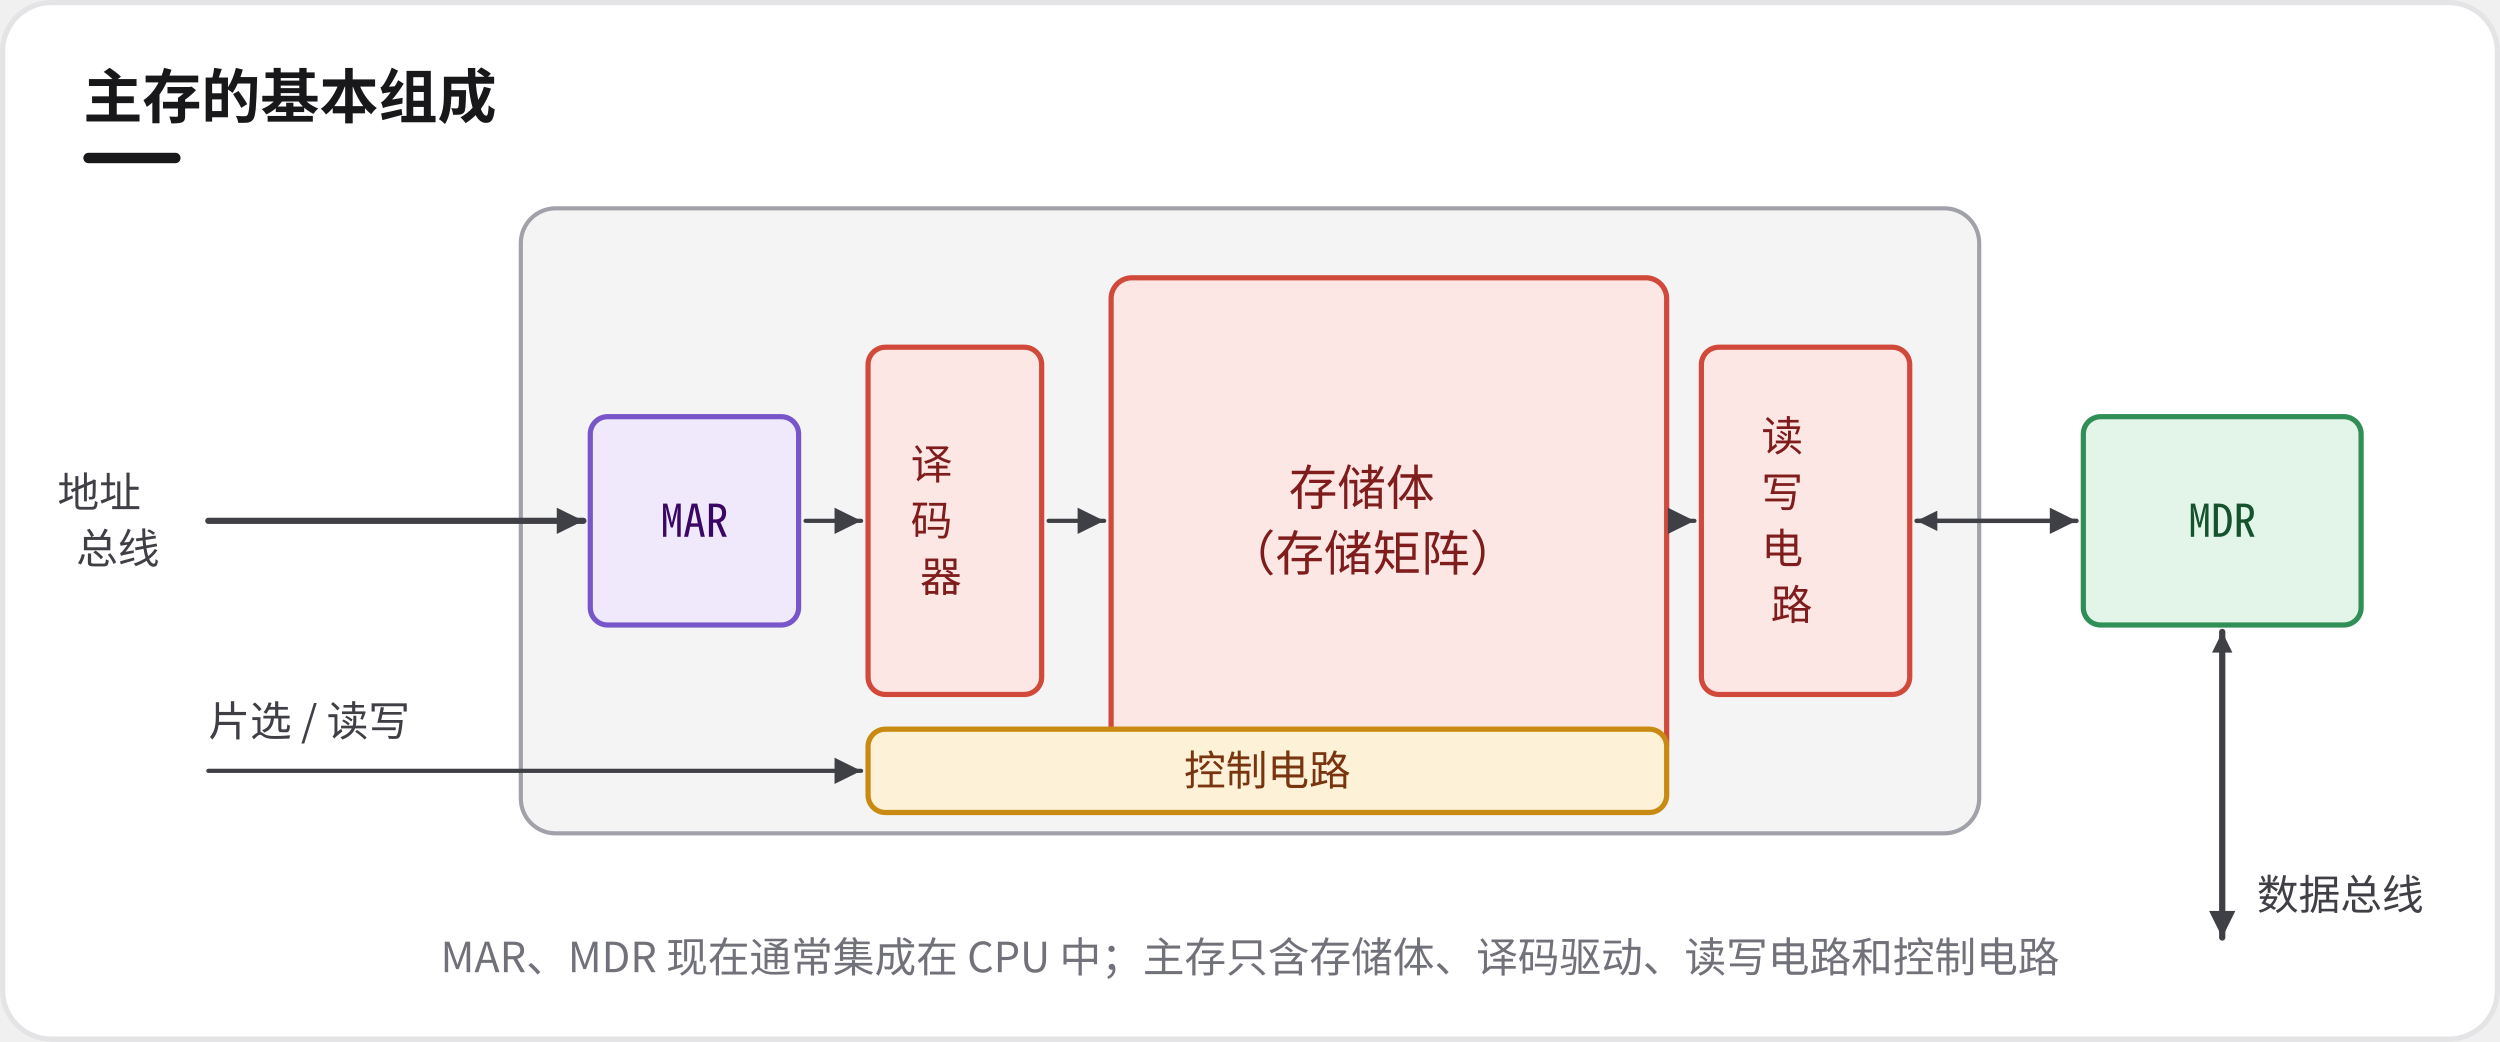
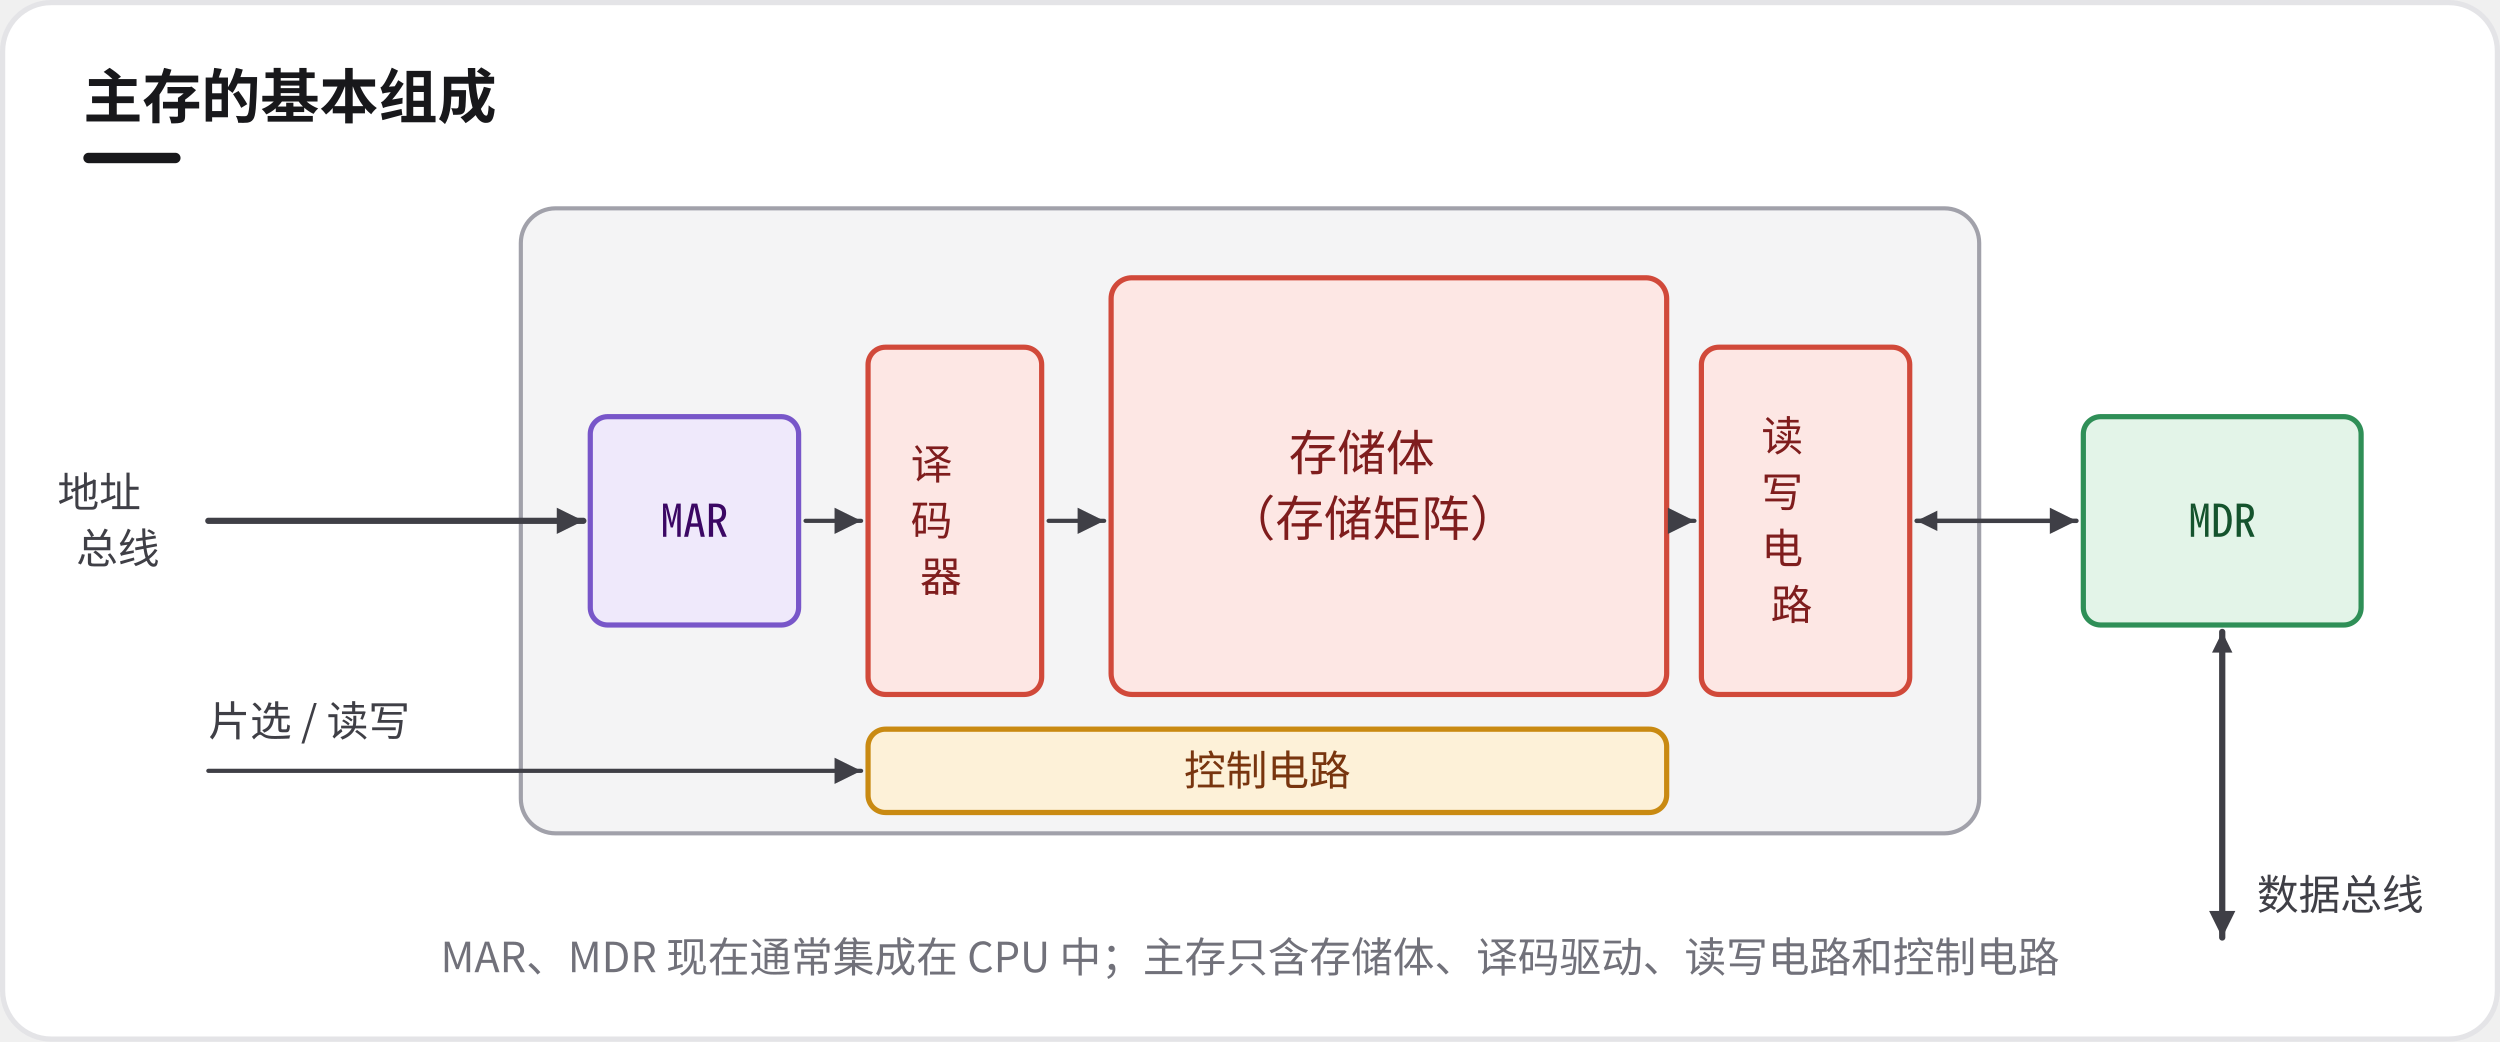
<svg xmlns="http://www.w3.org/2000/svg" viewBox="0 0 720 300" width="720" height="300" font-family="'PingFang SC','Hiragino Sans GB','Microsoft YaHei','Noto Sans CJK SC','Source Han Sans SC',system-ui,sans-serif" font-size="15" xml:space="preserve" style="white-space:pre" role="img" aria-label="主存（存储芯片）的基本组成：存储体、MAR、MDR、译码驱动、读写电路、控制电路">
  <defs>
    <marker id="a3f3f46" viewBox="0 0 10 10" refX="8.5" refY="5" markerWidth="9" markerHeight="9" orient="auto" markerUnits="userSpaceOnUse">
      <path d="M0 0.8L8.5 5 0 9.2z" fill="#3f3f46" />
    </marker>
    <marker id="a3f3f46s" viewBox="0 0 10 10" refX="1.5" refY="5" markerWidth="7" markerHeight="7" orient="auto" markerUnits="userSpaceOnUse">
      <path d="M10 0.8L1.5 5 10 9.2z" fill="#3f3f46" />
    </marker>
  </defs>
  <rect x="0.75" y="0.75" width="718.5" height="298.5" rx="14" fill="#ffffff" stroke="#e4e4e7" stroke-width="1.5" />
  <text x="24" y="34" font-size="17" fill="#18181b" font-weight="700">主存的基本组成</text>
  <rect x="24" y="44" width="28" height="3" rx="1.5" fill="#18181b" />
  <rect x="150" y="60" width="420" height="180" rx="10" fill="#f4f4f5" stroke="#a1a1aa" stroke-width="1.2" />
  <rect x="170" y="120" width="60" height="60" rx="5" fill="#efe9fb" stroke="#7856c9" stroke-width="1.5" />
  <text x="200" y="154.6" font-size="13" fill="#3b0764" text-anchor="middle" font-family="'JetBrains Mono','SF Mono',Menlo,Consolas,'Noto Sans Mono CJK SC',monospace">MAR</text>
  <rect x="250" y="100" width="50" height="100" rx="5" fill="#fde7e4" stroke="#d1493a" stroke-width="1.5" />
  <text x="275" y="138" font-size="12" fill="#7f1d1d" text-anchor="middle">
    <tspan x="275" dy="0">译</tspan>
    <tspan x="275" dy="16.2">码</tspan>
    <tspan x="275" dy="16.2">器</tspan>
  </text>
-   <rect x="320" y="80" width="160" height="140" rx="6" fill="#fde7e4" stroke="#d1493a" stroke-width="1.5" />
-   <text x="400" y="145.5" font-size="14" fill="#7f1d1d" text-anchor="middle">
+   <rect x="320" y="80" width="160" height="120" rx="6" fill="#fde7e4" stroke="#d1493a" stroke-width="1.5" />
+   <text x="400" y="135.5" font-size="14" fill="#7f1d1d" text-anchor="middle">
    <tspan x="400" dy="0">存储体</tspan>
    <tspan x="400" dy="18.9">（存储矩阵）</tspan>
  </text>
  <rect x="490" y="100" width="60" height="100" rx="5" fill="#fde7e4" stroke="#d1493a" stroke-width="1.5" />
  <text x="520" y="129.9" font-size="12" fill="#7f1d1d" text-anchor="middle">
    <tspan x="520" dy="0">读</tspan>
    <tspan x="520" dy="16.2">写</tspan>
    <tspan x="520" dy="16.2">电</tspan>
    <tspan x="520" dy="16.2">路</tspan>
  </text>
  <rect x="250" y="210" width="230" height="24" rx="5" fill="#fdf1d8" stroke="#c98a12" stroke-width="1.5" />
  <text x="365" y="226.2" font-size="12" fill="#78350f" text-anchor="middle">控制电路</text>
  <path d="M232 150L248 150" fill="none" stroke="#3f3f46" stroke-width="1.2" stroke-linecap="round" stroke-linejoin="round" marker-end="url(#a3f3f46)" />
  <path d="M302 150L318 150" fill="none" stroke="#3f3f46" stroke-width="1.2" stroke-linecap="round" stroke-linejoin="round" marker-end="url(#a3f3f46)" />
  <path d="M482 150L488 150" fill="none" stroke="#3f3f46" stroke-width="1.2" stroke-linecap="round" stroke-linejoin="round" marker-end="url(#a3f3f46)" />
  <rect x="600" y="120" width="80" height="60" rx="5" fill="#e3f4e8" stroke="#2f8f57" stroke-width="1.5" />
  <text x="640" y="154.6" font-size="13" fill="#14532d" text-anchor="middle" font-family="'JetBrains Mono','SF Mono',Menlo,Consolas,'Noto Sans Mono CJK SC',monospace">MDR</text>
  <path d="M552 150L598 150" fill="none" stroke="#3f3f46" stroke-width="1.3" stroke-linecap="round" stroke-linejoin="round" marker-end="url(#a3f3f46)" marker-start="url(#a3f3f46s)" />
  <path d="M60 150L168 150" fill="none" stroke="#3f3f46" stroke-width="1.8" stroke-linecap="round" stroke-linejoin="round" marker-end="url(#a3f3f46)" />
  <text x="54" y="146.1" font-size="12" fill="#3f3f46" text-anchor="end">
    <tspan x="54" dy="0">地址</tspan>
    <tspan x="54" dy="16.2">总线</tspan>
  </text>
  <path d="M640 182L640 270" fill="none" stroke="#3f3f46" stroke-width="1.8" stroke-linecap="round" stroke-linejoin="round" marker-end="url(#a3f3f46)" marker-start="url(#a3f3f46s)" />
  <text x="650" y="262" font-size="12" fill="#3f3f46">数据总线</text>
  <path d="M60 222L248 222" fill="none" stroke="#3f3f46" stroke-width="1.2" stroke-linecap="round" stroke-linejoin="round" marker-end="url(#a3f3f46)" />
  <text x="60" y="212" font-size="12" fill="#3f3f46">片选 / 读写</text>
  <text x="360" y="280" font-size="12" fill="#71717a" text-anchor="middle">MAR、MDR 现在通常集成在 CPU 中；主存只含存储体、译码驱动、读写电路和控制电路</text>
</svg>
